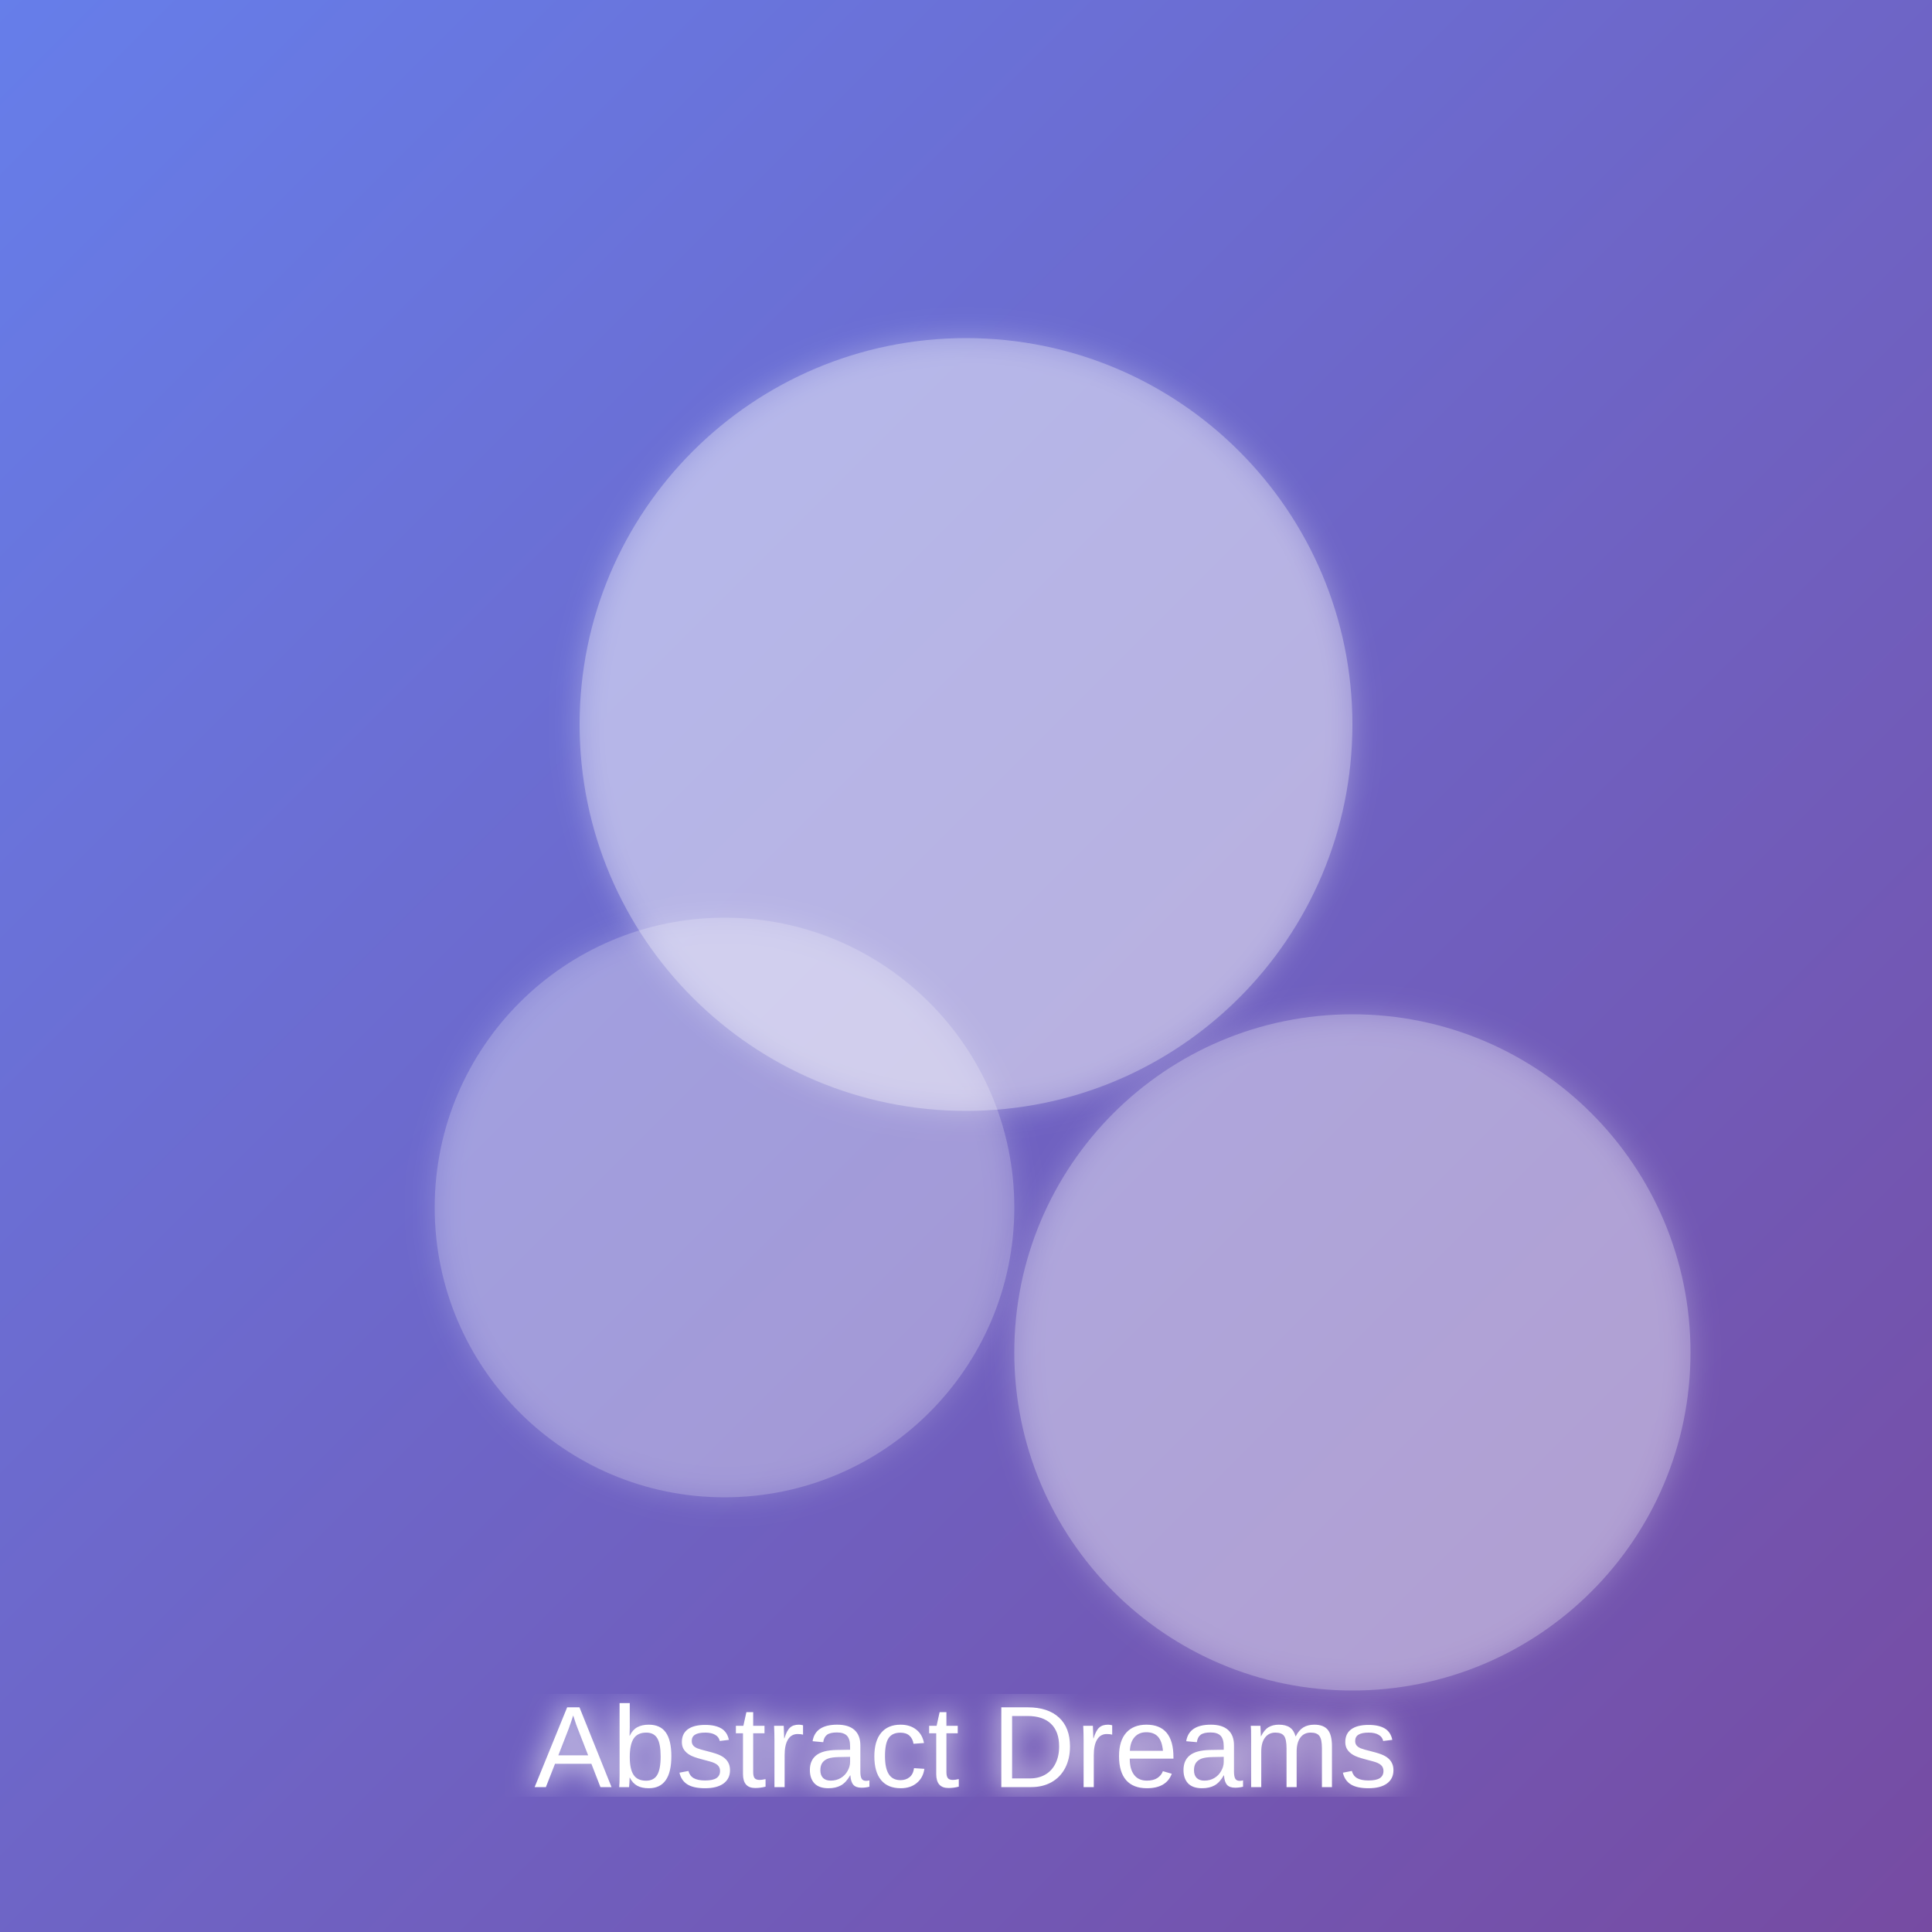
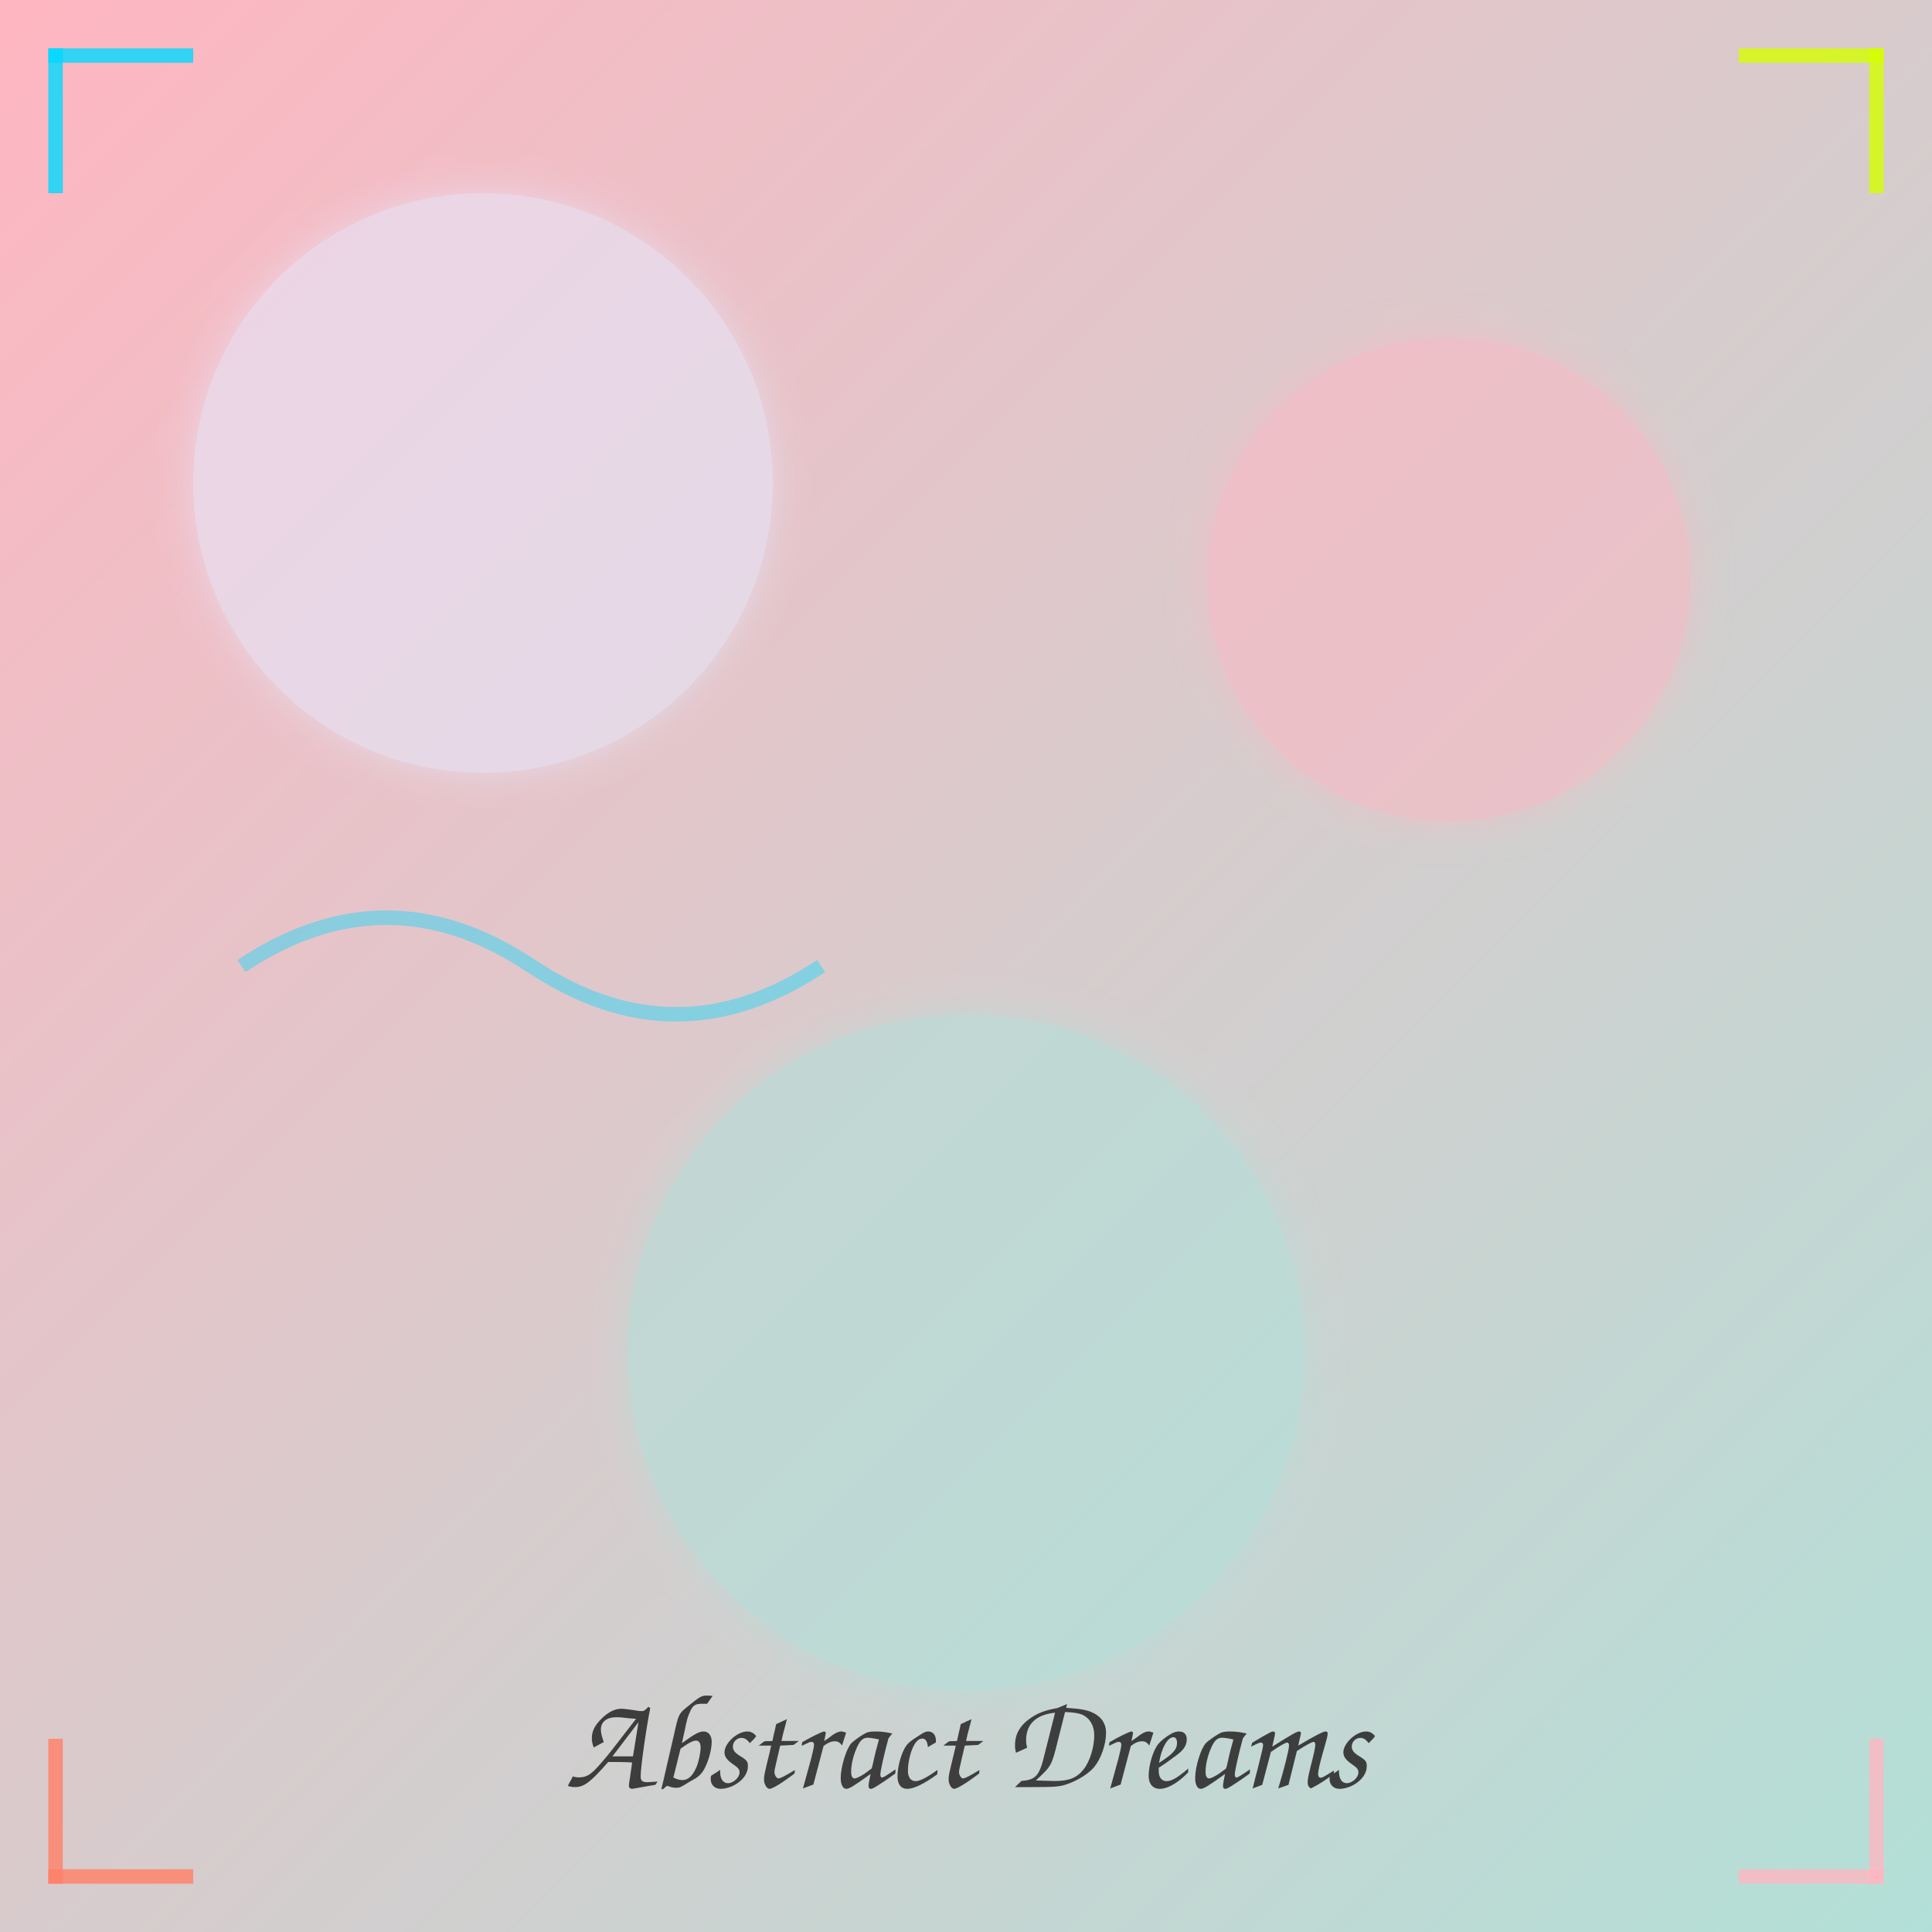
<svg xmlns="http://www.w3.org/2000/svg" width="400" height="400">
  <defs>
-     <linearGradient id="grad1" x1="0%" y1="0%" x2="100%" y2="100%">
-       <stop offset="0%" style="stop-color:#667eea;stop-opacity:1">
-         <animate attributeName="stop-color" values="#667eea;#A239CA;#667eea" dur="6s" repeatCount="indefinite" />
+     <linearGradient id="millennialGrad1" x1="0%" y1="0%" x2="100%" y2="100%">
+       <stop offset="0%" style="stop-color:#FFB6C1;stop-opacity:1">
+         <animate attributeName="stop-color" values="#FFB6C1;#E6E6FA;#FFB6C1" dur="5s" repeatCount="indefinite" />
      </stop>
-       <stop offset="100%" style="stop-color:#764ba2;stop-opacity:1">
-         <animate attributeName="stop-color" values="#764ba2;#FF006E;#764ba2" dur="6s" repeatCount="indefinite" />
+       <stop offset="100%" style="stop-color:#B2E0D8;stop-opacity:1">
+         <animate attributeName="stop-color" values="#B2E0D8;#FFDAB9;#B2E0D8" dur="5s" repeatCount="indefinite" />
      </stop>
    </linearGradient>
-     <filter id="glow">
-       <feGaussianBlur stdDeviation="3" result="coloredBlur" />
+     <filter id="softGlow">
+       <feGaussianBlur stdDeviation="4" result="coloredBlur" />
      <feMerge>
        <feMergeNode in="coloredBlur" />
        <feMergeNode in="SourceGraphic" />
      </feMerge>
    </filter>
  </defs>
-   <rect width="400" height="400" fill="url(#grad1)" />
-   <circle cx="200" cy="150" r="80" fill="rgba(255,255,255,0.3)" filter="url(#glow)">
-     <animate attributeName="r" values="80;85;80" dur="4s" repeatCount="indefinite" />
-     <animate attributeName="opacity" values="0.3;0.5;0.3" dur="4s" repeatCount="indefinite" />
+   <rect width="400" height="400" fill="url(#millennialGrad1)" />
+   <circle cx="100" cy="100" r="60" fill="#E6E6FA" opacity="0.6" filter="url(#softGlow)">
+     <animate attributeName="r" values="60;65;60" dur="3s" repeatCount="indefinite" />
  </circle>
-   <circle cx="150" cy="250" r="60" fill="rgba(255,255,255,0.2)" filter="url(#glow)">
-     <animate attributeName="r" values="60;65;60" dur="5s" repeatCount="indefinite" />
-     <animate attributeName="opacity" values="0.2;0.4;0.2" dur="5s" repeatCount="indefinite" />
+   <circle cx="300" cy="120" r="50" fill="#FFB6C1" opacity="0.5" filter="url(#softGlow)">
+     <animate attributeName="r" values="50;55;50" dur="3.5s" repeatCount="indefinite" />
  </circle>
-   <circle cx="280" cy="280" r="70" fill="rgba(255,255,255,0.25)" filter="url(#glow)">
-     <animate attributeName="r" values="70;75;70" dur="4.5s" repeatCount="indefinite" />
-     <animate attributeName="opacity" values="0.25;0.45;0.25" dur="4.5s" repeatCount="indefinite" />
+   <circle cx="200" cy="280" r="70" fill="#B2E0D8" opacity="0.6" filter="url(#softGlow)">
+     <animate attributeName="r" values="70;75;70" dur="4s" repeatCount="indefinite" />
  </circle>
-   <text x="200" y="370" font-family="Arial" font-size="24" fill="white" text-anchor="middle" filter="url(#glow)">Abstract Dreams</text>
+   <rect x="10" y="10" width="30" height="3" fill="#00D9FF" opacity="0.8" />
+   <rect x="10" y="10" width="3" height="30" fill="#00D9FF" opacity="0.8" />
+   <rect x="360" y="10" width="30" height="3" fill="#D4FF00" opacity="0.8" />
+   <rect x="387" y="10" width="3" height="30" fill="#D4FF00" opacity="0.8" />
+   <rect x="10" y="387" width="30" height="3" fill="#FF7F66" opacity="0.8" />
+   <rect x="10" y="360" width="3" height="30" fill="#FF7F66" opacity="0.8" />
+   <rect x="360" y="387" width="30" height="3" fill="#FFB6C1" opacity="0.8" />
+   <rect x="387" y="360" width="3" height="30" fill="#FFB6C1" opacity="0.8" />
+   <path d="M 50 200 Q 80 180, 110 200 T 170 200" stroke="#00D9FF" stroke-width="3" fill="none" opacity="0.4">
+     <animate attributeName="d" values="M 50 200 Q 80 180, 110 200 T 170 200; M 50 200 Q 80 220, 110 200 T 170 200; M 50 200 Q 80 180, 110 200 T 170 200" dur="4s" repeatCount="indefinite" />
+   </path>
+   <text x="200" y="370" font-family="'Caveat Brush', cursive" font-size="28" fill="#2D2D2D" text-anchor="middle" opacity="0.9">Abstract Dreams</text>
</svg>
